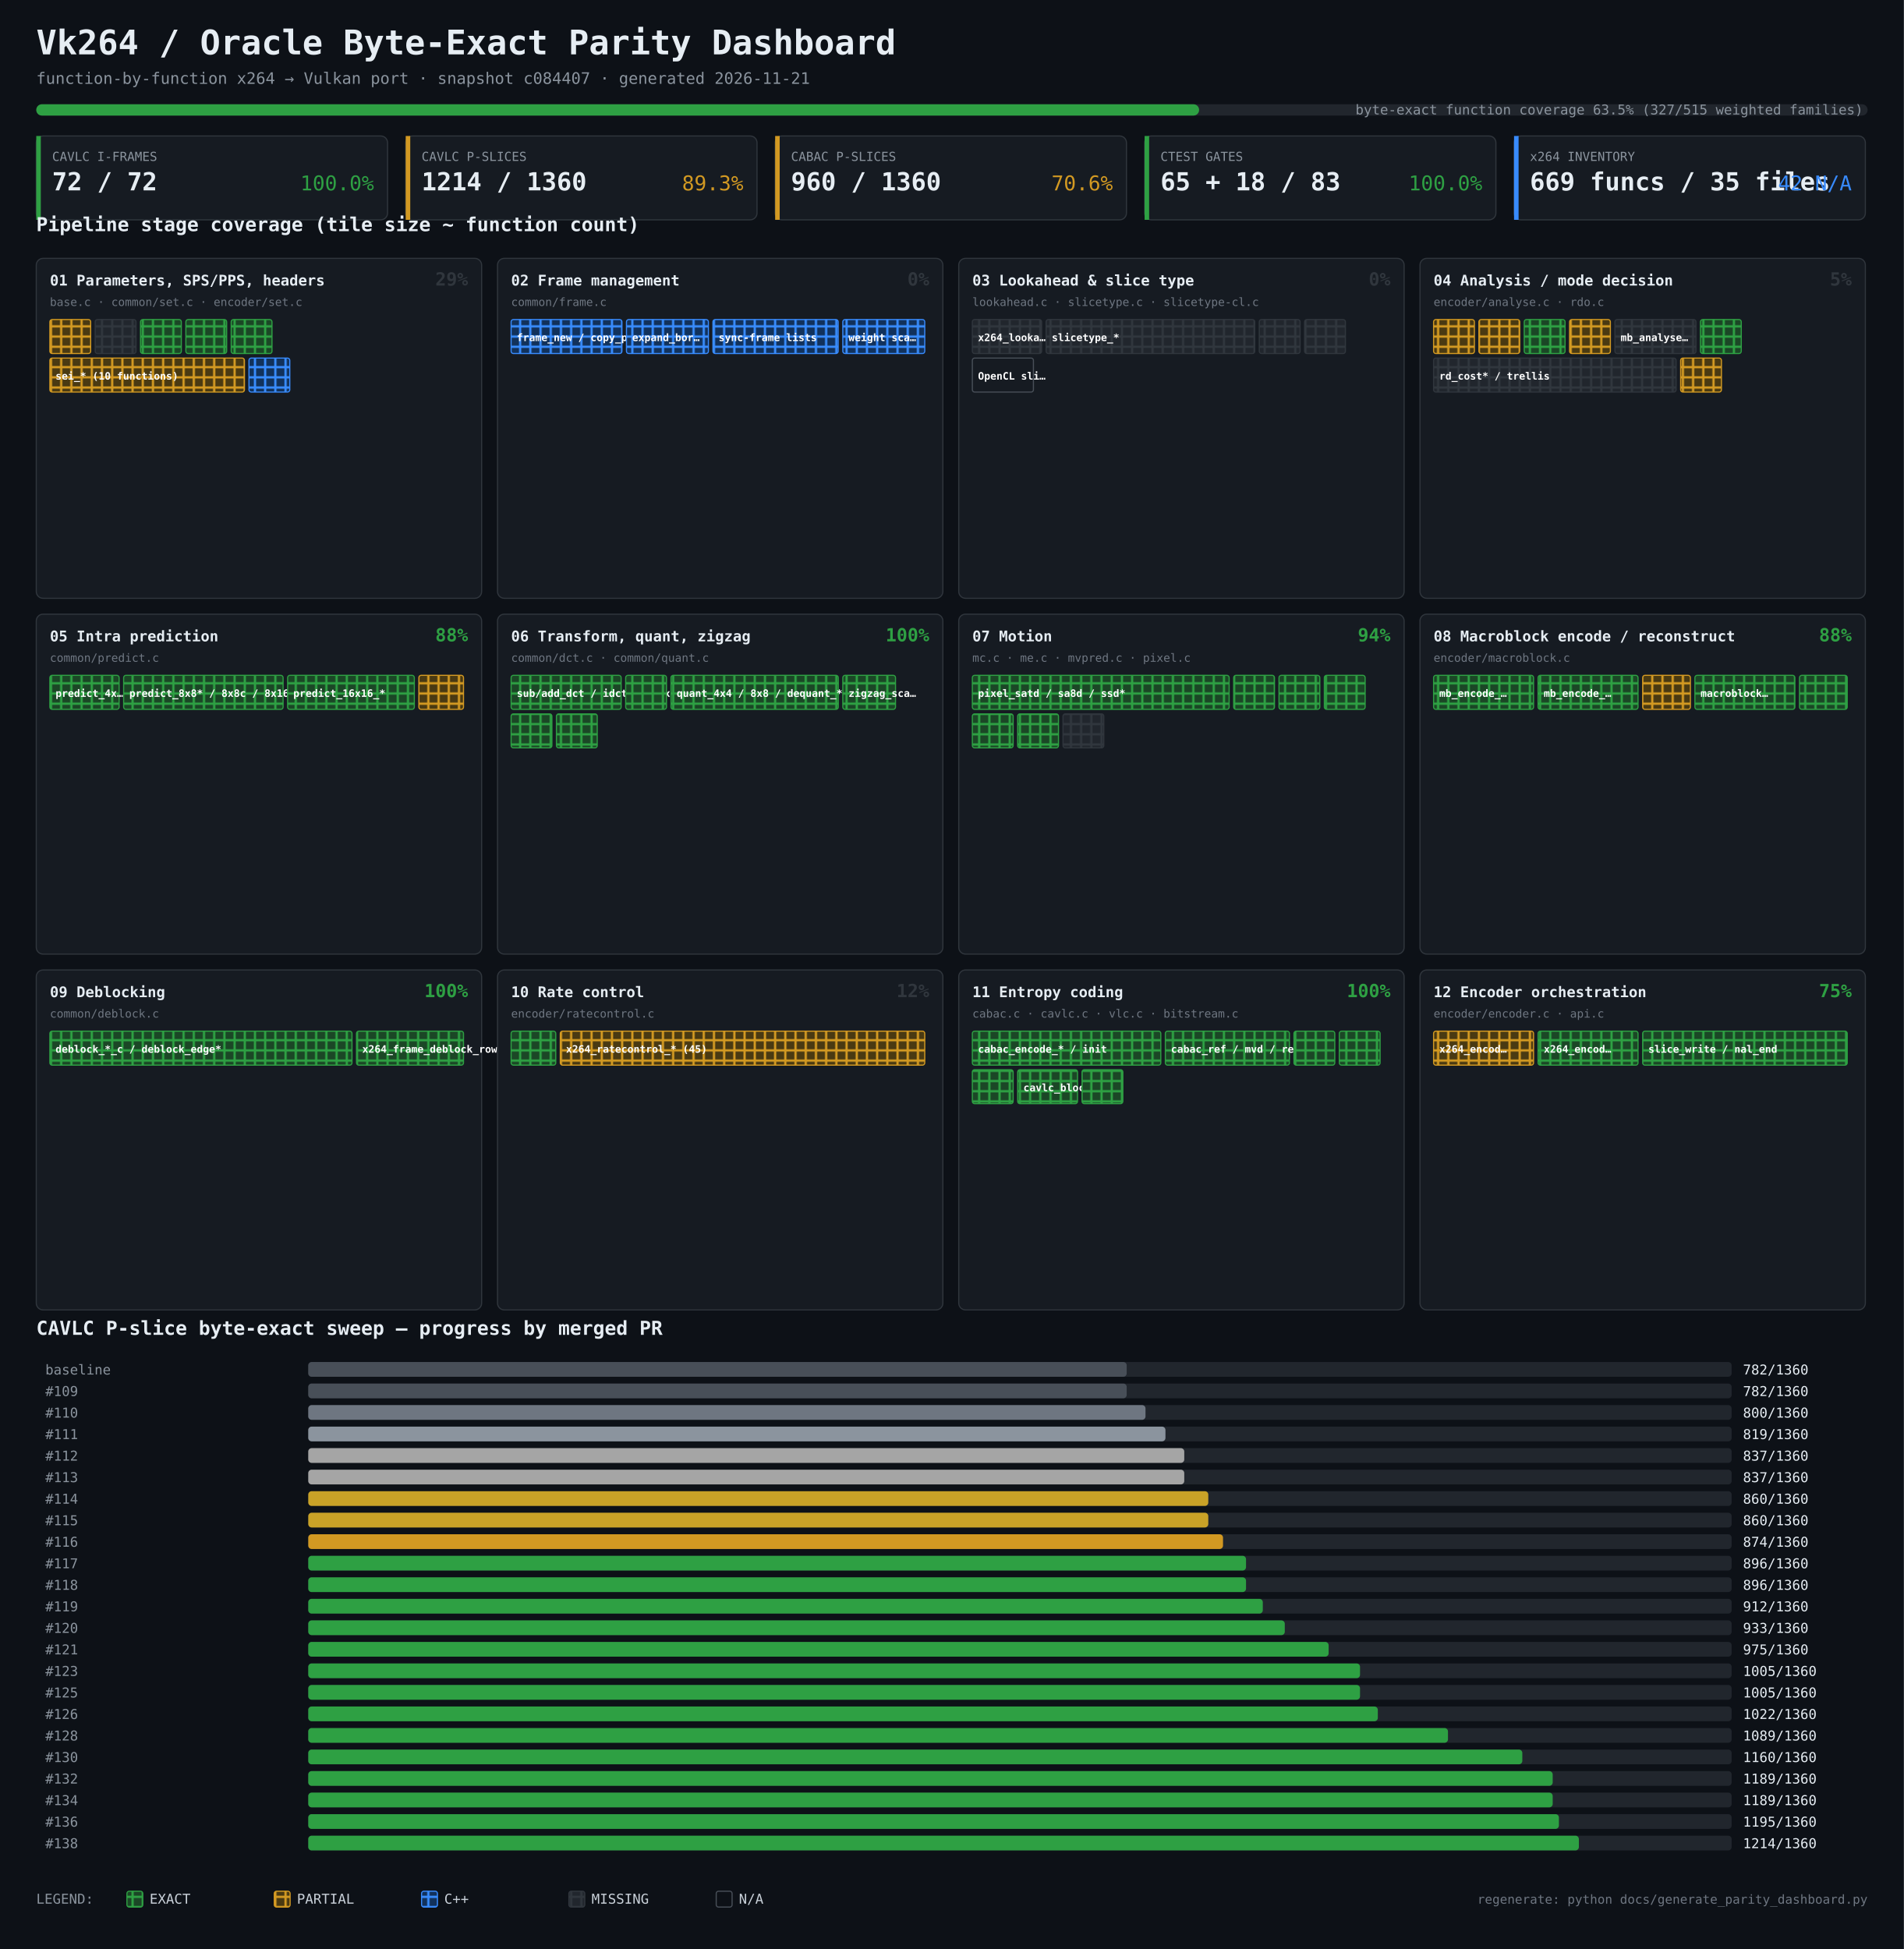
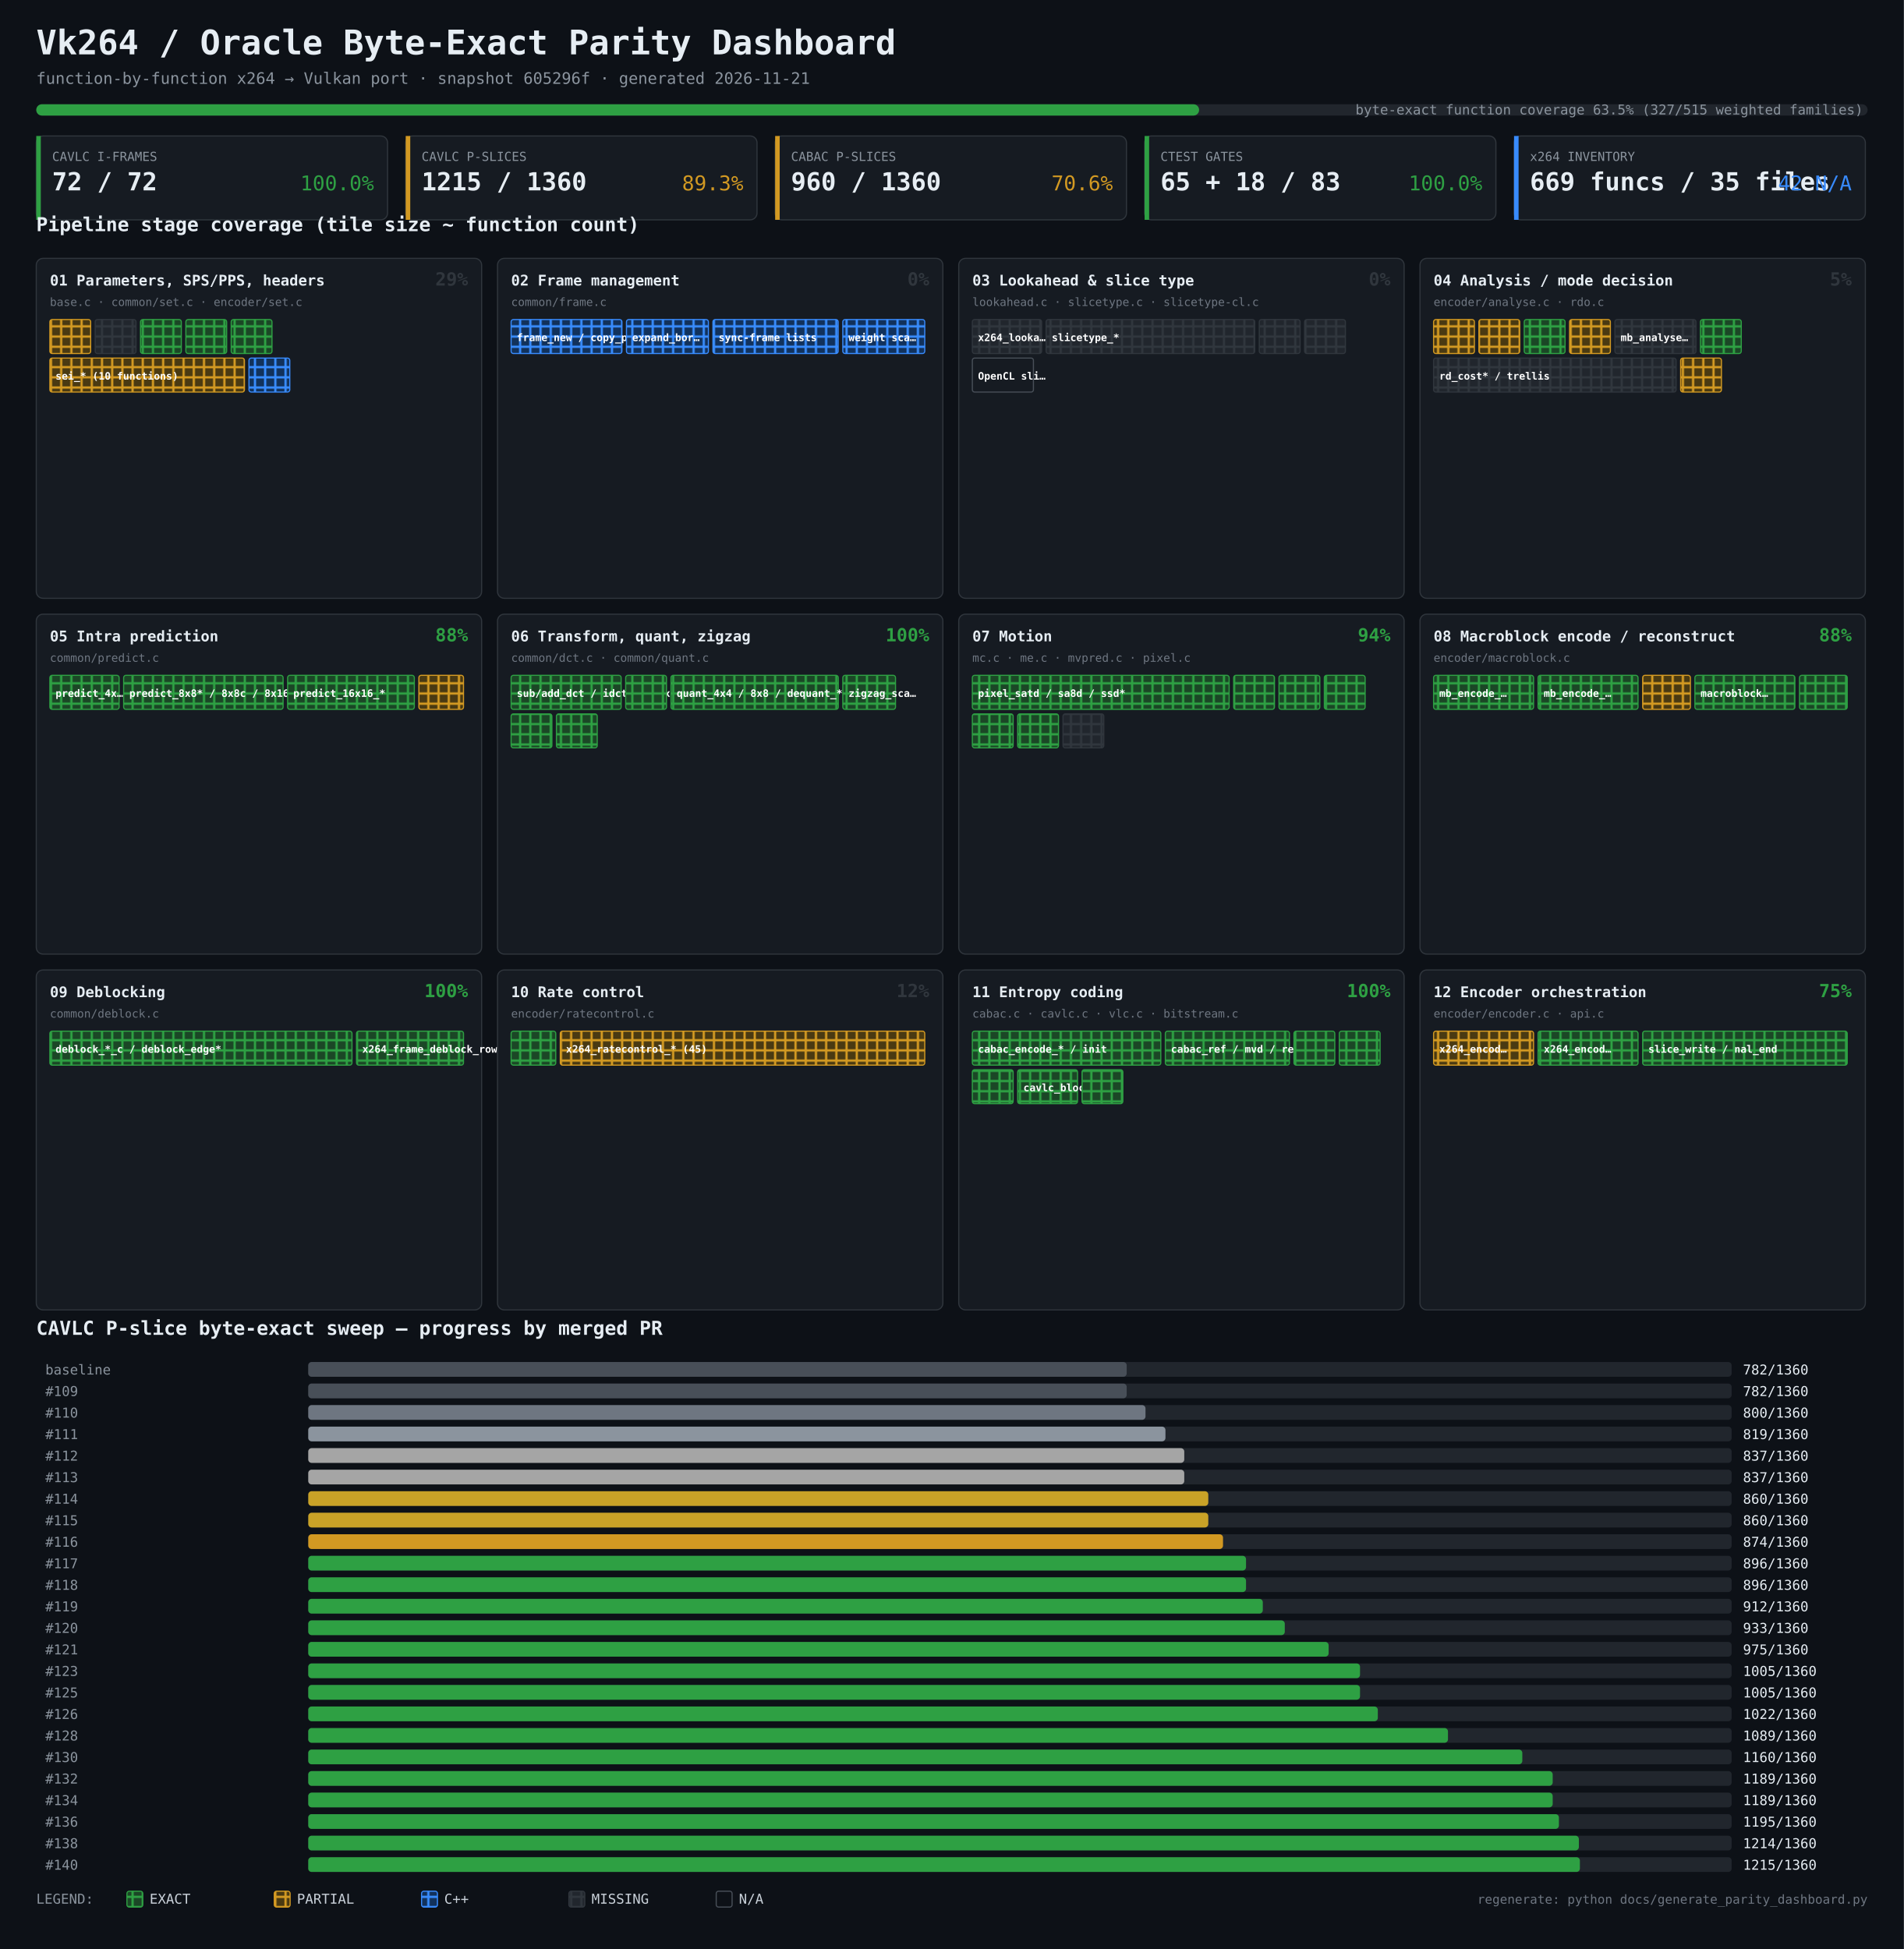
<svg xmlns="http://www.w3.org/2000/svg" width="1680" height="1720" viewBox="0 0 1680 1720" font-family="Consolas, SFMono-Regular, Menlo, monospace">
  <defs>
    <pattern id="grid-exact" width="9" height="9" patternUnits="userSpaceOnUse">
      <rect width="9" height="9" fill="#2ea043" />
      <rect x="1" y="1" width="7" height="7" fill="#1b4726" />
    </pattern>
    <pattern id="grid-partial" width="9" height="9" patternUnits="userSpaceOnUse">
      <rect width="9" height="9" fill="#d29922" />
      <rect x="1" y="1" width="7" height="7" fill="#4a3a12" />
    </pattern>
    <pattern id="grid-cpp" width="9" height="9" patternUnits="userSpaceOnUse">
      <rect width="9" height="9" fill="#388bfd" />
      <rect x="1" y="1" width="7" height="7" fill="#12325c" />
    </pattern>
    <pattern id="grid-missing" width="9" height="9" patternUnits="userSpaceOnUse">
      <rect width="9" height="9" fill="#30363d" />
      <rect x="1" y="1" width="7" height="7" fill="#21262d" />
    </pattern>
    <pattern id="grid-na" width="9" height="9" patternUnits="userSpaceOnUse">
      <rect width="9" height="9" fill="#484f58" />
      <rect x="1" y="1" width="7" height="7" fill="#262b33" />
    </pattern>
  </defs>
  <rect width="1680" height="1720" fill="#0d1117" />
  <text x="32" y="48" fill="#e6edf3" font-size="30" font-weight="bold">Vk264 / Oracle Byte-Exact Parity Dashboard</text>
-   <text x="32" y="74" fill="#8b949e" font-size="14">function-by-function x264 → Vulkan port · snapshot c084407 · generated 2026-11-21</text>
+   <text x="32" y="74" fill="#8b949e" font-size="14">function-by-function x264 → Vulkan port · snapshot 605296f · generated 2026-11-21</text>
  <rect x="32" y="92" width="1616" height="10" fill="#21262d" rx="5" />
  <rect x="32" y="92" width="1026.1" height="10" fill="#2ea043" rx="5" />
  <text x="1644" y="101" fill="#8b949e" font-size="12" text-anchor="end">byte-exact function coverage 63.5% (327/515 weighted families)</text>
  <rect x="32" y="120" width="310" height="74" fill="#161b22" stroke="#30363d" rx="6" />
  <rect x="32" y="120" width="4" height="74" fill="#2ea043" />
  <text x="46" y="142" fill="#8b949e" font-size="11">CAVLC I-FRAMES</text>
  <text x="46" y="168" fill="#e6edf3" font-size="22" font-weight="bold">72 / 72</text>
  <text x="330" y="168" fill="#2ea043" font-size="18" text-anchor="end">100.0%</text>
  <rect x="358" y="120" width="310" height="74" fill="#161b22" stroke="#30363d" rx="6" />
  <rect x="358" y="120" width="4" height="74" fill="#d29922" />
  <text x="372" y="142" fill="#8b949e" font-size="11">CAVLC P-SLICES</text>
-   <text x="372" y="168" fill="#e6edf3" font-size="22" font-weight="bold">1214 / 1360</text>
+   <text x="372" y="168" fill="#e6edf3" font-size="22" font-weight="bold">1215 / 1360</text>
  <text x="656" y="168" fill="#d29922" font-size="18" text-anchor="end">89.3%</text>
  <rect x="684" y="120" width="310" height="74" fill="#161b22" stroke="#30363d" rx="6" />
  <rect x="684" y="120" width="4" height="74" fill="#d29922" />
  <text x="698" y="142" fill="#8b949e" font-size="11">CABAC P-SLICES</text>
  <text x="698" y="168" fill="#e6edf3" font-size="22" font-weight="bold">960 / 1360</text>
  <text x="982" y="168" fill="#d29922" font-size="18" text-anchor="end">70.6%</text>
  <rect x="1010" y="120" width="310" height="74" fill="#161b22" stroke="#30363d" rx="6" />
  <rect x="1010" y="120" width="4" height="74" fill="#2ea043" />
  <text x="1024" y="142" fill="#8b949e" font-size="11">CTEST GATES</text>
  <text x="1024" y="168" fill="#e6edf3" font-size="22" font-weight="bold">65 + 18 / 83</text>
  <text x="1308" y="168" fill="#2ea043" font-size="18" text-anchor="end">100.0%</text>
  <rect x="1336" y="120" width="310" height="74" fill="#161b22" stroke="#30363d" rx="6" />
  <rect x="1336" y="120" width="4" height="74" fill="#388bfd" />
  <text x="1350" y="142" fill="#8b949e" font-size="11">x264 INVENTORY</text>
  <text x="1350" y="168" fill="#e6edf3" font-size="22" font-weight="bold">669 funcs / 35 files</text>
  <text x="1634" y="168" fill="#388bfd" font-size="18" text-anchor="end">42 N/A</text>
  <text x="32" y="204" fill="#e6edf3" font-size="17" font-weight="bold">Pipeline stage coverage (tile size ~ function count)</text>
  <rect x="32" y="228" width="393" height="300" fill="#161b22" stroke="#30363d" rx="6" />
  <text x="44" y="252" fill="#e6edf3" font-size="13" font-weight="bold">01  Parameters, SPS/PPS, headers</text>
  <text x="44" y="270" fill="#6e7681" font-size="10">base.c · common/set.c · encoder/set.c</text>
  <text x="413" y="252" fill="#30363d" font-size="16" font-weight="bold" text-anchor="end">29%</text>
  <rect x="44.0" y="282" width="36.0" height="30" fill="url(#grid-partial)" stroke="#d29922" rx="2" />
  <rect x="84.0" y="282" width="36.0" height="30" fill="url(#grid-missing)" stroke="#30363d" rx="2" />
  <rect x="124.0" y="282" width="36.0" height="30" fill="url(#grid-exact)" stroke="#2ea043" rx="2" />
  <rect x="164.0" y="282" width="36.0" height="30" fill="url(#grid-exact)" stroke="#2ea043" rx="2" />
  <rect x="204.0" y="282" width="36.0" height="30" fill="url(#grid-exact)" stroke="#2ea043" rx="2" />
  <rect x="44.0" y="316" width="171.7" height="30" fill="url(#grid-partial)" stroke="#d29922" rx="2" />
  <text x="49.0" y="335" fill="#ffffff" font-size="9" font-weight="bold">sei_* (10 functions)</text>
  <rect x="219.7" y="316" width="36.0" height="30" fill="url(#grid-cpp)" stroke="#388bfd" rx="2" />
  <rect x="439" y="228" width="393" height="300" fill="#161b22" stroke="#30363d" rx="6" />
  <text x="451" y="252" fill="#e6edf3" font-size="13" font-weight="bold">02  Frame management</text>
  <text x="451" y="270" fill="#6e7681" font-size="10">common/frame.c</text>
  <text x="820" y="252" fill="#30363d" font-size="16" font-weight="bold" text-anchor="end">0%</text>
  <rect x="451.0" y="282" width="97.8" height="30" fill="url(#grid-cpp)" stroke="#388bfd" rx="2" />
  <text x="456.0" y="301" fill="#ffffff" font-size="9" font-weight="bold">frame_new / copy_picture</text>
  <rect x="552.8" y="282" width="72.3" height="30" fill="url(#grid-cpp)" stroke="#388bfd" rx="2" />
  <text x="557.8" y="301" fill="#ffffff" font-size="9" font-weight="bold">expand_bor…</text>
  <rect x="629.1" y="282" width="110.5" height="30" fill="url(#grid-cpp)" stroke="#388bfd" rx="2" />
  <text x="634.1" y="301" fill="#ffffff" font-size="9" font-weight="bold">sync-frame lists</text>
  <rect x="743.7" y="282" width="72.3" height="30" fill="url(#grid-cpp)" stroke="#388bfd" rx="2" />
  <text x="748.7" y="301" fill="#ffffff" font-size="9" font-weight="bold">weight sca…</text>
  <rect x="846" y="228" width="393" height="300" fill="#161b22" stroke="#30363d" rx="6" />
  <text x="858" y="252" fill="#e6edf3" font-size="13" font-weight="bold">03  Lookahead &amp; slice type</text>
  <text x="858" y="270" fill="#6e7681" font-size="10">lookahead.c · slicetype.c · slicetype-cl.c</text>
  <text x="1227" y="252" fill="#30363d" font-size="16" font-weight="bold" text-anchor="end">0%</text>
  <rect x="858.0" y="282" width="61.1" height="30" fill="url(#grid-missing)" stroke="#30363d" rx="2" />
  <text x="863.0" y="301" fill="#ffffff" font-size="9" font-weight="bold">x264_looka…</text>
  <rect x="923.1" y="282" width="184.1" height="30" fill="url(#grid-missing)" stroke="#30363d" rx="2" />
  <text x="928.1" y="301" fill="#ffffff" font-size="9" font-weight="bold">slicetype_*</text>
  <rect x="1111.2" y="282" width="36.0" height="30" fill="url(#grid-missing)" stroke="#30363d" rx="2" />
  <rect x="1151.2" y="282" width="36.0" height="30" fill="url(#grid-missing)" stroke="#30363d" rx="2" />
  <rect x="858.0" y="316" width="53.9" height="30" fill="url(#grid-n/a)" stroke="#484f58" rx="2" />
  <text x="863.0" y="335" fill="#ffffff" font-size="9" font-weight="bold">OpenCL sli…</text>
  <rect x="1253" y="228" width="393" height="300" fill="#161b22" stroke="#30363d" rx="6" />
  <text x="1265" y="252" fill="#e6edf3" font-size="13" font-weight="bold">04  Analysis / mode decision</text>
  <text x="1265" y="270" fill="#6e7681" font-size="10">encoder/analyse.c · rdo.c</text>
  <text x="1634" y="252" fill="#30363d" font-size="16" font-weight="bold" text-anchor="end">5%</text>
  <rect x="1265.0" y="282" width="36.0" height="30" fill="url(#grid-partial)" stroke="#d29922" rx="2" />
  <rect x="1305.0" y="282" width="36.0" height="30" fill="url(#grid-partial)" stroke="#d29922" rx="2" />
  <rect x="1345.0" y="282" width="36.0" height="30" fill="url(#grid-exact)" stroke="#2ea043" rx="2" />
  <rect x="1385.0" y="282" width="36.0" height="30" fill="url(#grid-partial)" stroke="#d29922" rx="2" />
  <rect x="1425.0" y="282" width="71.5" height="30" fill="url(#grid-missing)" stroke="#30363d" rx="2" />
  <text x="1430.0" y="301" fill="#ffffff" font-size="9" font-weight="bold">mb_analyse…</text>
  <rect x="1500.5" y="282" width="36.0" height="30" fill="url(#grid-exact)" stroke="#2ea043" rx="2" />
  <rect x="1265.0" y="316" width="214.0" height="30" fill="url(#grid-missing)" stroke="#30363d" rx="2" />
  <text x="1270.0" y="335" fill="#ffffff" font-size="9" font-weight="bold">rd_cost* / trellis</text>
  <rect x="1483.0" y="316" width="36.0" height="30" fill="url(#grid-partial)" stroke="#d29922" rx="2" />
  <rect x="32" y="542" width="393" height="300" fill="#161b22" stroke="#30363d" rx="6" />
  <text x="44" y="566" fill="#e6edf3" font-size="13" font-weight="bold">05  Intra prediction</text>
  <text x="44" y="584" fill="#6e7681" font-size="10">common/predict.c</text>
  <text x="413" y="566" fill="#2ea043" font-size="16" font-weight="bold" text-anchor="end">88%</text>
  <rect x="44.0" y="596" width="61.1" height="30" fill="url(#grid-exact)" stroke="#2ea043" rx="2" />
  <text x="49.0" y="615" fill="#ffffff" font-size="9" font-weight="bold">predict_4x…</text>
  <rect x="109.1" y="596" width="140.7" height="30" fill="url(#grid-exact)" stroke="#2ea043" rx="2" />
  <text x="114.1" y="615" fill="#ffffff" font-size="9" font-weight="bold">predict_8x8* / 8x8c / 8x16c</text>
  <rect x="253.8" y="596" width="111.8" height="30" fill="url(#grid-exact)" stroke="#2ea043" rx="2" />
  <text x="258.8" y="615" fill="#ffffff" font-size="9" font-weight="bold">predict_16x16_*</text>
  <rect x="369.6" y="596" width="39.4" height="30" fill="url(#grid-partial)" stroke="#d29922" rx="2" />
  <rect x="439" y="542" width="393" height="300" fill="#161b22" stroke="#30363d" rx="6" />
  <text x="451" y="566" fill="#e6edf3" font-size="13" font-weight="bold">06  Transform, quant, zigzag</text>
  <text x="451" y="584" fill="#6e7681" font-size="10">common/dct.c · common/quant.c</text>
  <text x="820" y="566" fill="#2ea043" font-size="16" font-weight="bold" text-anchor="end">100%</text>
  <rect x="451.0" y="596" width="97.1" height="30" fill="url(#grid-exact)" stroke="#2ea043" rx="2" />
  <text x="456.0" y="615" fill="#ffffff" font-size="9" font-weight="bold">sub/add_dct / idct 4x4,8x8,16x16</text>
  <rect x="552.1" y="596" width="36.0" height="30" fill="url(#grid-exact)" stroke="#2ea043" rx="2" />
  <rect x="592.1" y="596" width="147.6" height="30" fill="url(#grid-exact)" stroke="#2ea043" rx="2" />
  <text x="597.1" y="615" fill="#ffffff" font-size="9" font-weight="bold">quant_4x4 / 8x8 / dequant_*</text>
  <rect x="743.7" y="596" width="46.5" height="30" fill="url(#grid-exact)" stroke="#2ea043" rx="2" />
  <text x="748.7" y="615" fill="#ffffff" font-size="9" font-weight="bold">zigzag_sca…</text>
  <rect x="451.0" y="630" width="36.0" height="30" fill="url(#grid-exact)" stroke="#2ea043" rx="2" />
  <rect x="491.0" y="630" width="36.0" height="30" fill="url(#grid-exact)" stroke="#2ea043" rx="2" />
  <rect x="846" y="542" width="393" height="300" fill="#161b22" stroke="#30363d" rx="6" />
  <text x="858" y="566" fill="#e6edf3" font-size="13" font-weight="bold">07  Motion</text>
  <text x="858" y="584" fill="#6e7681" font-size="10">mc.c · me.c · mvpred.c · pixel.c</text>
  <text x="1227" y="566" fill="#2ea043" font-size="16" font-weight="bold" text-anchor="end">94%</text>
  <rect x="858.0" y="596" width="226.6" height="30" fill="url(#grid-exact)" stroke="#2ea043" rx="2" />
  <text x="863.0" y="615" fill="#ffffff" font-size="9" font-weight="bold">pixel_satd / sa8d / ssd*</text>
  <rect x="1088.6" y="596" width="36.0" height="30" fill="url(#grid-exact)" stroke="#2ea043" rx="2" />
  <rect x="1128.6" y="596" width="36.0" height="30" fill="url(#grid-exact)" stroke="#2ea043" rx="2" />
  <rect x="1168.6" y="596" width="36.0" height="30" fill="url(#grid-exact)" stroke="#2ea043" rx="2" />
  <rect x="858.0" y="630" width="36.0" height="30" fill="url(#grid-exact)" stroke="#2ea043" rx="2" />
  <rect x="898.0" y="630" width="36.0" height="30" fill="url(#grid-exact)" stroke="#2ea043" rx="2" />
  <rect x="938.0" y="630" width="36.0" height="30" fill="url(#grid-missing)" stroke="#30363d" rx="2" />
  <rect x="1253" y="542" width="393" height="300" fill="#161b22" stroke="#30363d" rx="6" />
  <text x="1265" y="566" fill="#e6edf3" font-size="13" font-weight="bold">08  Macroblock encode / reconstruct</text>
  <text x="1265" y="584" fill="#6e7681" font-size="10">encoder/macroblock.c</text>
  <text x="1634" y="566" fill="#2ea043" font-size="16" font-weight="bold" text-anchor="end">88%</text>
  <rect x="1265.0" y="596" width="88.2" height="30" fill="url(#grid-exact)" stroke="#2ea043" rx="2" />
  <text x="1270.0" y="615" fill="#ffffff" font-size="9" font-weight="bold">mb_encode_…</text>
  <rect x="1357.2" y="596" width="88.2" height="30" fill="url(#grid-exact)" stroke="#2ea043" rx="2" />
  <text x="1362.2" y="615" fill="#ffffff" font-size="9" font-weight="bold">mb_encode_…</text>
  <rect x="1449.5" y="596" width="42.1" height="30" fill="url(#grid-partial)" stroke="#d29922" rx="2" />
  <rect x="1495.6" y="596" width="88.2" height="30" fill="url(#grid-exact)" stroke="#2ea043" rx="2" />
  <text x="1500.6" y="615" fill="#ffffff" font-size="9" font-weight="bold">macroblock…</text>
  <rect x="1587.9" y="596" width="42.1" height="30" fill="url(#grid-exact)" stroke="#2ea043" rx="2" />
  <rect x="32" y="856" width="393" height="300" fill="#161b22" stroke="#30363d" rx="6" />
  <text x="44" y="880" fill="#e6edf3" font-size="13" font-weight="bold">09  Deblocking</text>
  <text x="44" y="898" fill="#6e7681" font-size="10">common/deblock.c</text>
  <text x="413" y="880" fill="#2ea043" font-size="16" font-weight="bold" text-anchor="end">100%</text>
  <rect x="44.0" y="910" width="266.6" height="30" fill="url(#grid-exact)" stroke="#2ea043" rx="2" />
  <text x="49.0" y="929" fill="#ffffff" font-size="9" font-weight="bold">deblock_*_c / deblock_edge*</text>
  <rect x="314.6" y="910" width="94.4" height="30" fill="url(#grid-exact)" stroke="#2ea043" rx="2" />
  <text x="319.6" y="929" fill="#ffffff" font-size="9" font-weight="bold">x264_frame_deblock_row</text>
  <rect x="439" y="856" width="393" height="300" fill="#161b22" stroke="#30363d" rx="6" />
  <text x="451" y="880" fill="#e6edf3" font-size="13" font-weight="bold">10  Rate control</text>
  <text x="451" y="898" fill="#6e7681" font-size="10">encoder/ratecontrol.c</text>
  <text x="820" y="880" fill="#30363d" font-size="16" font-weight="bold" text-anchor="end">12%</text>
  <rect x="451.0" y="910" width="39.4" height="30" fill="url(#grid-exact)" stroke="#2ea043" rx="2" />
  <rect x="494.4" y="910" width="321.6" height="30" fill="url(#grid-partial)" stroke="#d29922" rx="2" />
  <text x="499.4" y="929" fill="#ffffff" font-size="9" font-weight="bold">x264_ratecontrol_* (45)</text>
  <rect x="846" y="856" width="393" height="300" fill="#161b22" stroke="#30363d" rx="6" />
  <text x="858" y="880" fill="#e6edf3" font-size="13" font-weight="bold">11  Entropy coding</text>
  <text x="858" y="898" fill="#6e7681" font-size="10">cabac.c · cavlc.c · vlc.c · bitstream.c</text>
  <text x="1227" y="880" fill="#2ea043" font-size="16" font-weight="bold" text-anchor="end">100%</text>
  <rect x="858.0" y="910" width="166.3" height="30" fill="url(#grid-exact)" stroke="#2ea043" rx="2" />
  <text x="863.0" y="929" fill="#ffffff" font-size="9" font-weight="bold">cabac_encode_* / init</text>
  <rect x="1028.3" y="910" width="109.5" height="30" fill="url(#grid-exact)" stroke="#2ea043" rx="2" />
  <text x="1033.3" y="929" fill="#ffffff" font-size="9" font-weight="bold">cabac_ref / mvd / residual</text>
  <rect x="1141.8" y="910" width="36.0" height="30" fill="url(#grid-exact)" stroke="#2ea043" rx="2" />
  <rect x="1181.8" y="910" width="36.0" height="30" fill="url(#grid-exact)" stroke="#2ea043" rx="2" />
  <rect x="858.0" y="944" width="36.0" height="30" fill="url(#grid-exact)" stroke="#2ea043" rx="2" />
  <rect x="898.0" y="944" width="52.8" height="30" fill="url(#grid-exact)" stroke="#2ea043" rx="2" />
  <text x="903.0" y="963" fill="#ffffff" font-size="9" font-weight="bold">cavlc_bloc…</text>
  <rect x="954.8" y="944" width="36.0" height="30" fill="url(#grid-exact)" stroke="#2ea043" rx="2" />
  <rect x="1253" y="856" width="393" height="300" fill="#161b22" stroke="#30363d" rx="6" />
  <text x="1265" y="880" fill="#e6edf3" font-size="13" font-weight="bold">12  Encoder orchestration</text>
  <text x="1265" y="898" fill="#6e7681" font-size="10">encoder/encoder.c · api.c</text>
  <text x="1634" y="880" fill="#2ea043" font-size="16" font-weight="bold" text-anchor="end">75%</text>
  <rect x="1265.0" y="910" width="88.2" height="30" fill="url(#grid-partial)" stroke="#d29922" rx="2" />
  <text x="1270.0" y="929" fill="#ffffff" font-size="9" font-weight="bold">x264_encod…</text>
  <rect x="1357.2" y="910" width="88.2" height="30" fill="url(#grid-exact)" stroke="#2ea043" rx="2" />
  <text x="1362.2" y="929" fill="#ffffff" font-size="9" font-weight="bold">x264_encod…</text>
  <rect x="1449.5" y="910" width="180.5" height="30" fill="url(#grid-exact)" stroke="#2ea043" rx="2" />
  <text x="1454.5" y="929" fill="#ffffff" font-size="9" font-weight="bold">slice_write / nal_end</text>
  <text x="32" y="1178" fill="#e6edf3" font-size="17" font-weight="bold">CAVLC P-slice byte-exact sweep — progress by merged PR</text>
  <text x="40" y="1213" fill="#8b949e" font-size="12">baseline</text>
  <rect x="272" y="1202" width="1256" height="13" fill="#21262d" rx="3" />
  <rect x="272" y="1202" width="722.2" height="13" fill="#484f58" rx="3" />
  <text x="1538" y="1213" fill="#e6edf3" font-size="12">782/1360</text>
  <text x="40" y="1232" fill="#8b949e" font-size="12">#109</text>
  <rect x="272" y="1221" width="1256" height="13" fill="#21262d" rx="3" />
  <rect x="272" y="1221" width="722.2" height="13" fill="#484f58" rx="3" />
  <text x="1538" y="1232" fill="#e6edf3" font-size="12">782/1360</text>
  <text x="40" y="1251" fill="#8b949e" font-size="12">#110</text>
  <rect x="272" y="1240" width="1256" height="13" fill="#21262d" rx="3" />
  <rect x="272" y="1240" width="738.8" height="13" fill="#6e7681" rx="3" />
  <text x="1538" y="1251" fill="#e6edf3" font-size="12">800/1360</text>
  <text x="40" y="1270" fill="#8b949e" font-size="12">#111</text>
  <rect x="272" y="1259" width="1256" height="13" fill="#21262d" rx="3" />
  <rect x="272" y="1259" width="756.4" height="13" fill="#8b949e" rx="3" />
  <text x="1538" y="1270" fill="#e6edf3" font-size="12">819/1360</text>
  <text x="40" y="1289" fill="#8b949e" font-size="12">#112</text>
  <rect x="272" y="1278" width="1256" height="13" fill="#21262d" rx="3" />
  <rect x="272" y="1278" width="773.0" height="13" fill="#a5a5a5" rx="3" />
  <text x="1538" y="1289" fill="#e6edf3" font-size="12">837/1360</text>
  <text x="40" y="1308" fill="#8b949e" font-size="12">#113</text>
  <rect x="272" y="1297" width="1256" height="13" fill="#21262d" rx="3" />
  <rect x="272" y="1297" width="773.0" height="13" fill="#a5a5a5" rx="3" />
  <text x="1538" y="1308" fill="#e6edf3" font-size="12">837/1360</text>
  <text x="40" y="1327" fill="#8b949e" font-size="12">#114</text>
  <rect x="272" y="1316" width="1256" height="13" fill="#21262d" rx="3" />
  <rect x="272" y="1316" width="794.2" height="13" fill="#c9a227" rx="3" />
  <text x="1538" y="1327" fill="#e6edf3" font-size="12">860/1360</text>
  <text x="40" y="1346" fill="#8b949e" font-size="12">#115</text>
  <rect x="272" y="1335" width="1256" height="13" fill="#21262d" rx="3" />
  <rect x="272" y="1335" width="794.2" height="13" fill="#c9a227" rx="3" />
  <text x="1538" y="1346" fill="#e6edf3" font-size="12">860/1360</text>
  <text x="40" y="1365" fill="#8b949e" font-size="12">#116</text>
  <rect x="272" y="1354" width="1256" height="13" fill="#21262d" rx="3" />
  <rect x="272" y="1354" width="807.2" height="13" fill="#d29922" rx="3" />
  <text x="1538" y="1365" fill="#e6edf3" font-size="12">874/1360</text>
  <text x="40" y="1384" fill="#8b949e" font-size="12">#117</text>
  <rect x="272" y="1373" width="1256" height="13" fill="#21262d" rx="3" />
  <rect x="272" y="1373" width="827.5" height="13" fill="#2ea043" rx="3" />
  <text x="1538" y="1384" fill="#e6edf3" font-size="12">896/1360</text>
  <text x="40" y="1403" fill="#8b949e" font-size="12">#118</text>
  <rect x="272" y="1392" width="1256" height="13" fill="#21262d" rx="3" />
  <rect x="272" y="1392" width="827.5" height="13" fill="#2ea043" rx="3" />
  <text x="1538" y="1403" fill="#e6edf3" font-size="12">896/1360</text>
  <text x="40" y="1422" fill="#8b949e" font-size="12">#119</text>
  <rect x="272" y="1411" width="1256" height="13" fill="#21262d" rx="3" />
  <rect x="272" y="1411" width="842.3" height="13" fill="#2ea043" rx="3" />
  <text x="1538" y="1422" fill="#e6edf3" font-size="12">912/1360</text>
  <text x="40" y="1441" fill="#8b949e" font-size="12">#120</text>
  <rect x="272" y="1430" width="1256" height="13" fill="#21262d" rx="3" />
  <rect x="272" y="1430" width="861.7" height="13" fill="#2ea043" rx="3" />
  <text x="1538" y="1441" fill="#e6edf3" font-size="12">933/1360</text>
  <text x="40" y="1460" fill="#8b949e" font-size="12">#121</text>
  <rect x="272" y="1449" width="1256" height="13" fill="#21262d" rx="3" />
  <rect x="272" y="1449" width="900.4" height="13" fill="#2ea043" rx="3" />
  <text x="1538" y="1460" fill="#e6edf3" font-size="12">975/1360</text>
  <text x="40" y="1479" fill="#8b949e" font-size="12">#123</text>
  <rect x="272" y="1468" width="1256" height="13" fill="#21262d" rx="3" />
  <rect x="272" y="1468" width="928.1" height="13" fill="#2ea043" rx="3" />
  <text x="1538" y="1479" fill="#e6edf3" font-size="12">1005/1360</text>
  <text x="40" y="1498" fill="#8b949e" font-size="12">#125</text>
  <rect x="272" y="1487" width="1256" height="13" fill="#21262d" rx="3" />
  <rect x="272" y="1487" width="928.1" height="13" fill="#2ea043" rx="3" />
  <text x="1538" y="1498" fill="#e6edf3" font-size="12">1005/1360</text>
  <text x="40" y="1517" fill="#8b949e" font-size="12">#126</text>
  <rect x="272" y="1506" width="1256" height="13" fill="#21262d" rx="3" />
  <rect x="272" y="1506" width="943.8" height="13" fill="#2ea043" rx="3" />
  <text x="1538" y="1517" fill="#e6edf3" font-size="12">1022/1360</text>
  <text x="40" y="1536" fill="#8b949e" font-size="12">#128</text>
  <rect x="272" y="1525" width="1256" height="13" fill="#21262d" rx="3" />
  <rect x="272" y="1525" width="1005.7" height="13" fill="#2ea043" rx="3" />
  <text x="1538" y="1536" fill="#e6edf3" font-size="12">1089/1360</text>
  <text x="40" y="1555" fill="#8b949e" font-size="12">#130</text>
  <rect x="272" y="1544" width="1256" height="13" fill="#21262d" rx="3" />
  <rect x="272" y="1544" width="1071.3" height="13" fill="#2ea043" rx="3" />
  <text x="1538" y="1555" fill="#e6edf3" font-size="12">1160/1360</text>
  <text x="40" y="1574" fill="#8b949e" font-size="12">#132</text>
  <rect x="272" y="1563" width="1256" height="13" fill="#21262d" rx="3" />
  <rect x="272" y="1563" width="1098.1" height="13" fill="#2ea043" rx="3" />
  <text x="1538" y="1574" fill="#e6edf3" font-size="12">1189/1360</text>
  <text x="40" y="1593" fill="#8b949e" font-size="12">#134</text>
  <rect x="272" y="1582" width="1256" height="13" fill="#21262d" rx="3" />
  <rect x="272" y="1582" width="1098.1" height="13" fill="#2ea043" rx="3" />
  <text x="1538" y="1593" fill="#e6edf3" font-size="12">1189/1360</text>
  <text x="40" y="1612" fill="#8b949e" font-size="12">#136</text>
  <rect x="272" y="1601" width="1256" height="13" fill="#21262d" rx="3" />
  <rect x="272" y="1601" width="1103.6" height="13" fill="#2ea043" rx="3" />
  <text x="1538" y="1612" fill="#e6edf3" font-size="12">1195/1360</text>
  <text x="40" y="1631" fill="#8b949e" font-size="12">#138</text>
  <rect x="272" y="1620" width="1256" height="13" fill="#21262d" rx="3" />
  <rect x="272" y="1620" width="1121.2" height="13" fill="#2ea043" rx="3" />
  <text x="1538" y="1631" fill="#e6edf3" font-size="12">1214/1360</text>
+   <text x="40" y="1650" fill="#8b949e" font-size="12">#140</text>
+   <rect x="272" y="1639" width="1256" height="13" fill="#21262d" rx="3" />
+   <rect x="272" y="1639" width="1122.1" height="13" fill="#2ea043" rx="3" />
+   <text x="1538" y="1650" fill="#e6edf3" font-size="12">1215/1360</text>
  <text x="32" y="1680" fill="#8b949e" font-size="12">LEGEND:</text>
  <rect x="112" y="1669" width="14" height="14" fill="url(#grid-exact)" stroke="#2ea043" rx="2" />
  <text x="132" y="1680" fill="#c9d1d9" font-size="12">EXACT</text>
  <rect x="242" y="1669" width="14" height="14" fill="url(#grid-partial)" stroke="#d29922" rx="2" />
  <text x="262" y="1680" fill="#c9d1d9" font-size="12">PARTIAL</text>
  <rect x="372" y="1669" width="14" height="14" fill="url(#grid-cpp)" stroke="#388bfd" rx="2" />
  <text x="392" y="1680" fill="#c9d1d9" font-size="12">C++</text>
  <rect x="502" y="1669" width="14" height="14" fill="url(#grid-missing)" stroke="#30363d" rx="2" />
  <text x="522" y="1680" fill="#c9d1d9" font-size="12">MISSING</text>
  <rect x="632" y="1669" width="14" height="14" fill="url(#grid-n/a)" stroke="#484f58" rx="2" />
  <text x="652" y="1680" fill="#c9d1d9" font-size="12">N/A</text>
  <text x="1648" y="1680" fill="#6e7681" font-size="11" text-anchor="end">regenerate: python docs/generate_parity_dashboard.py</text>
</svg>
